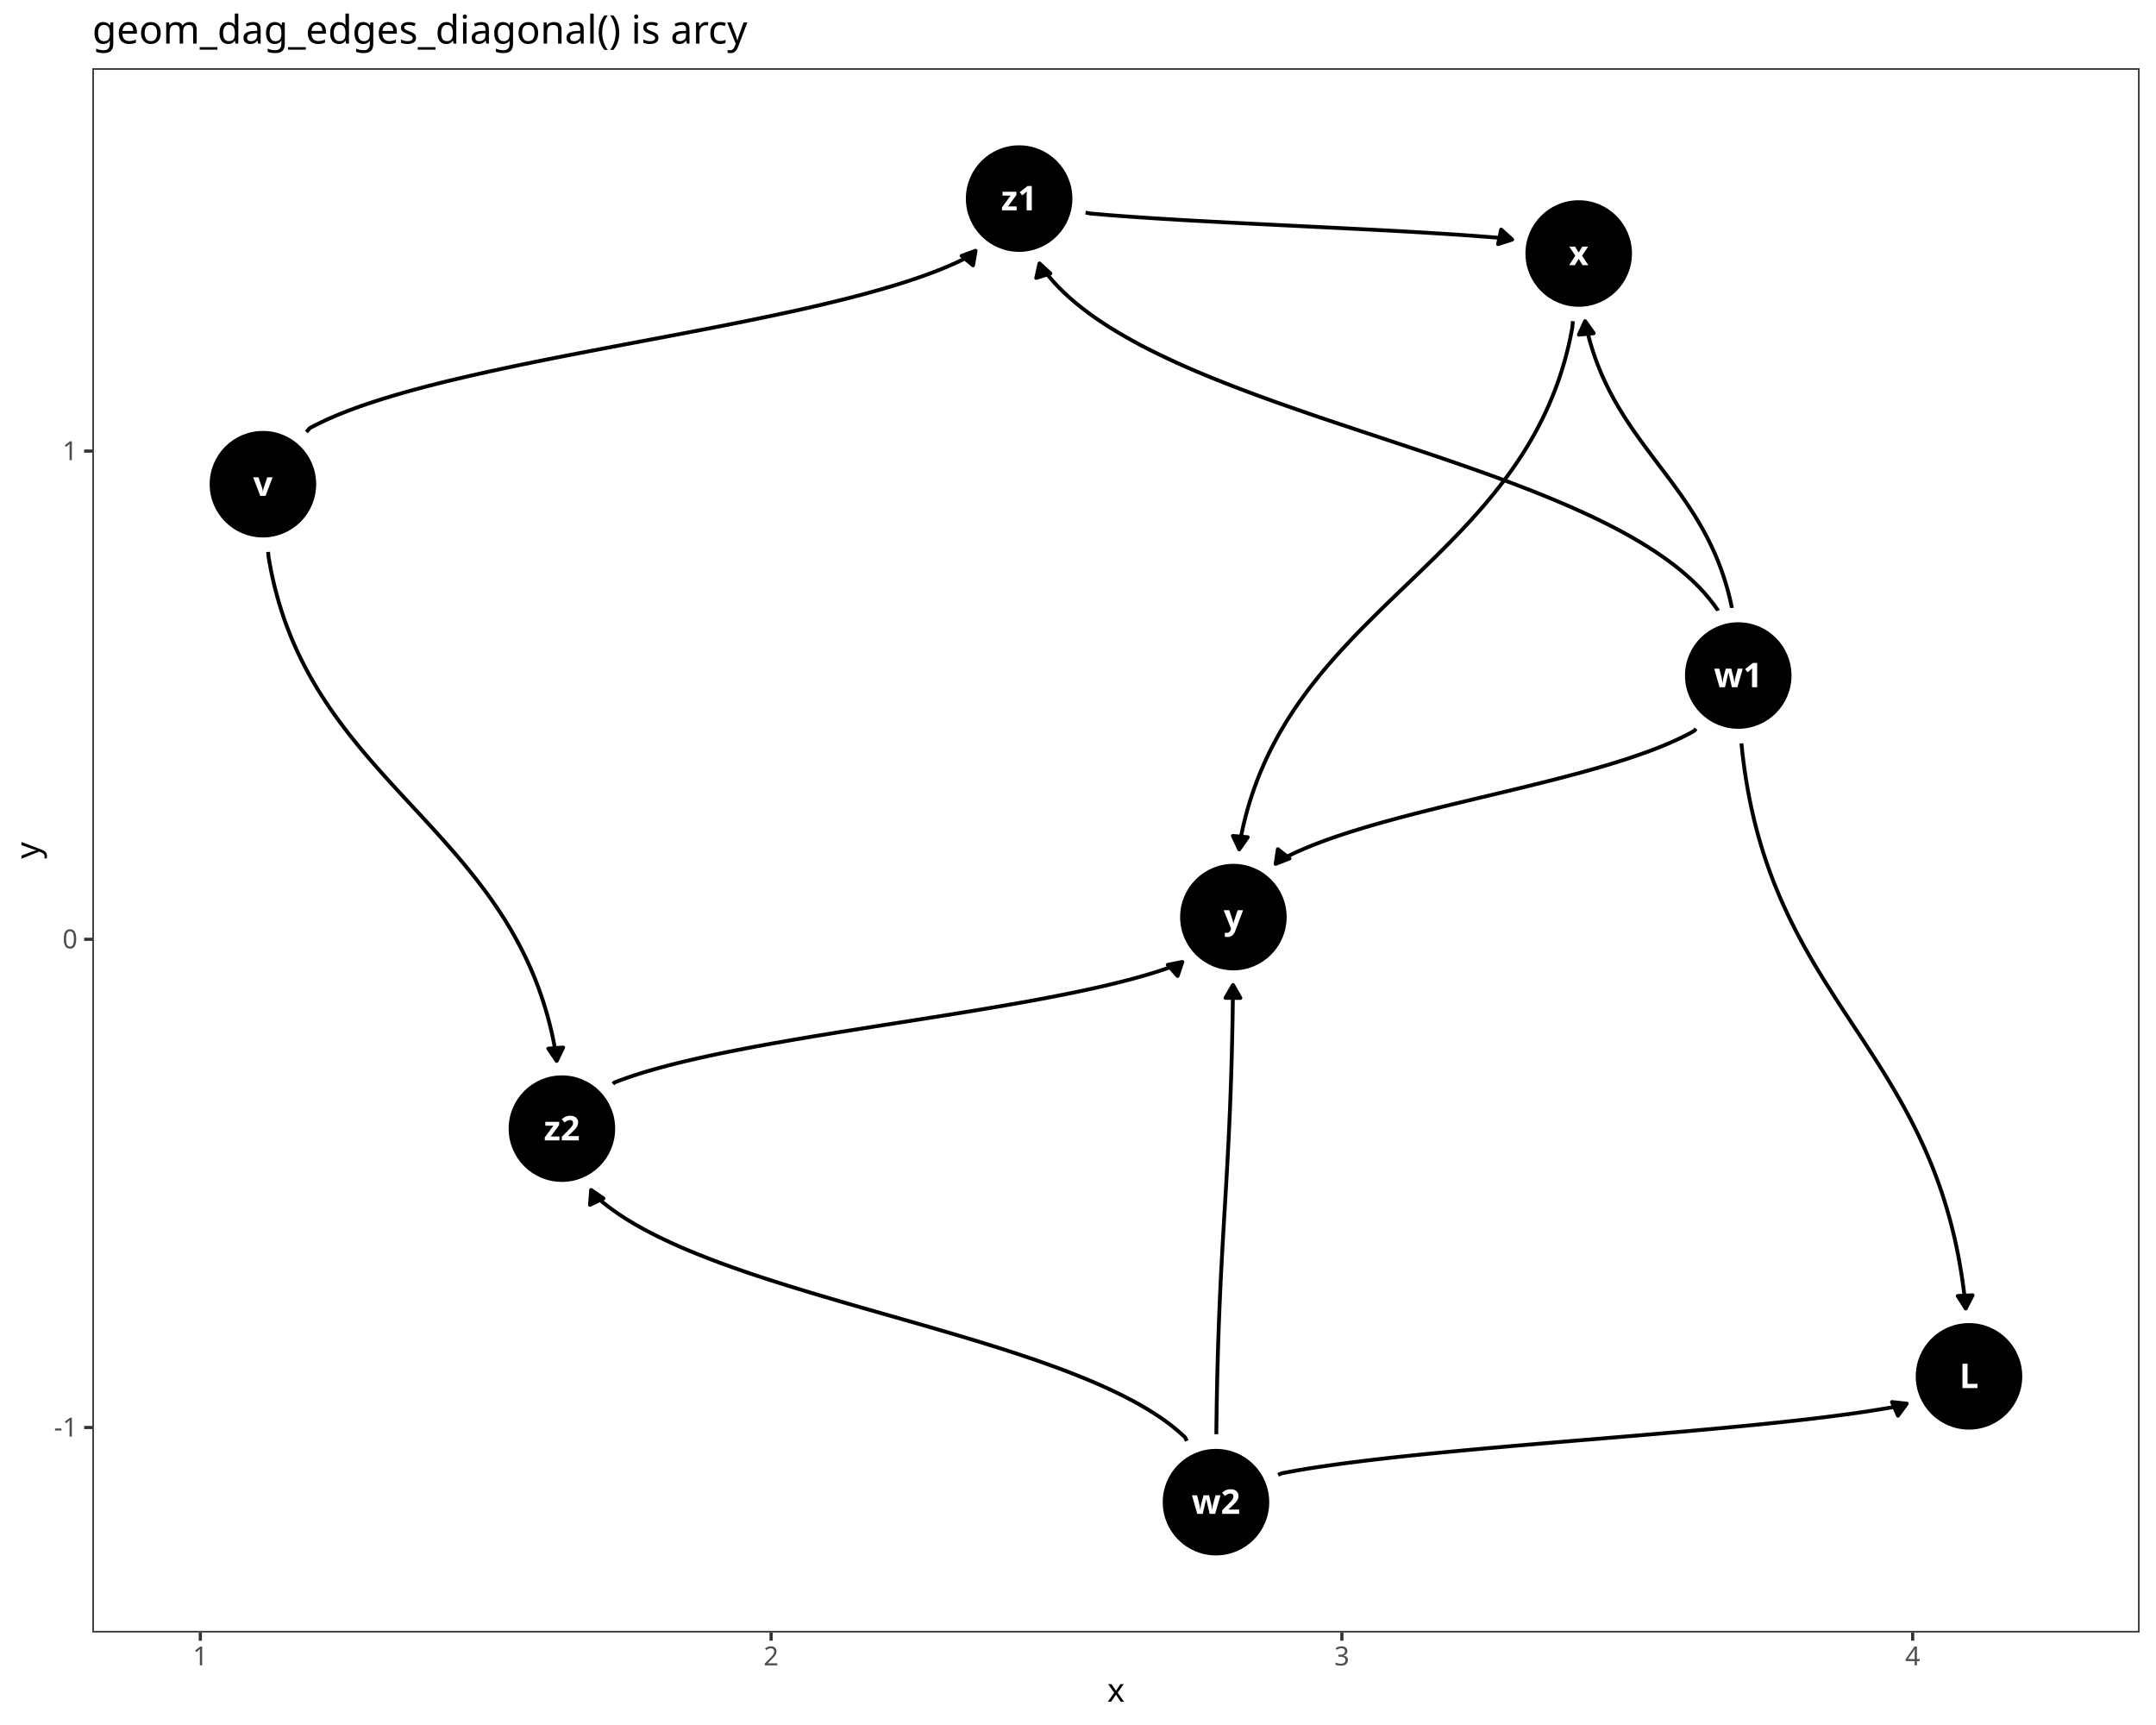
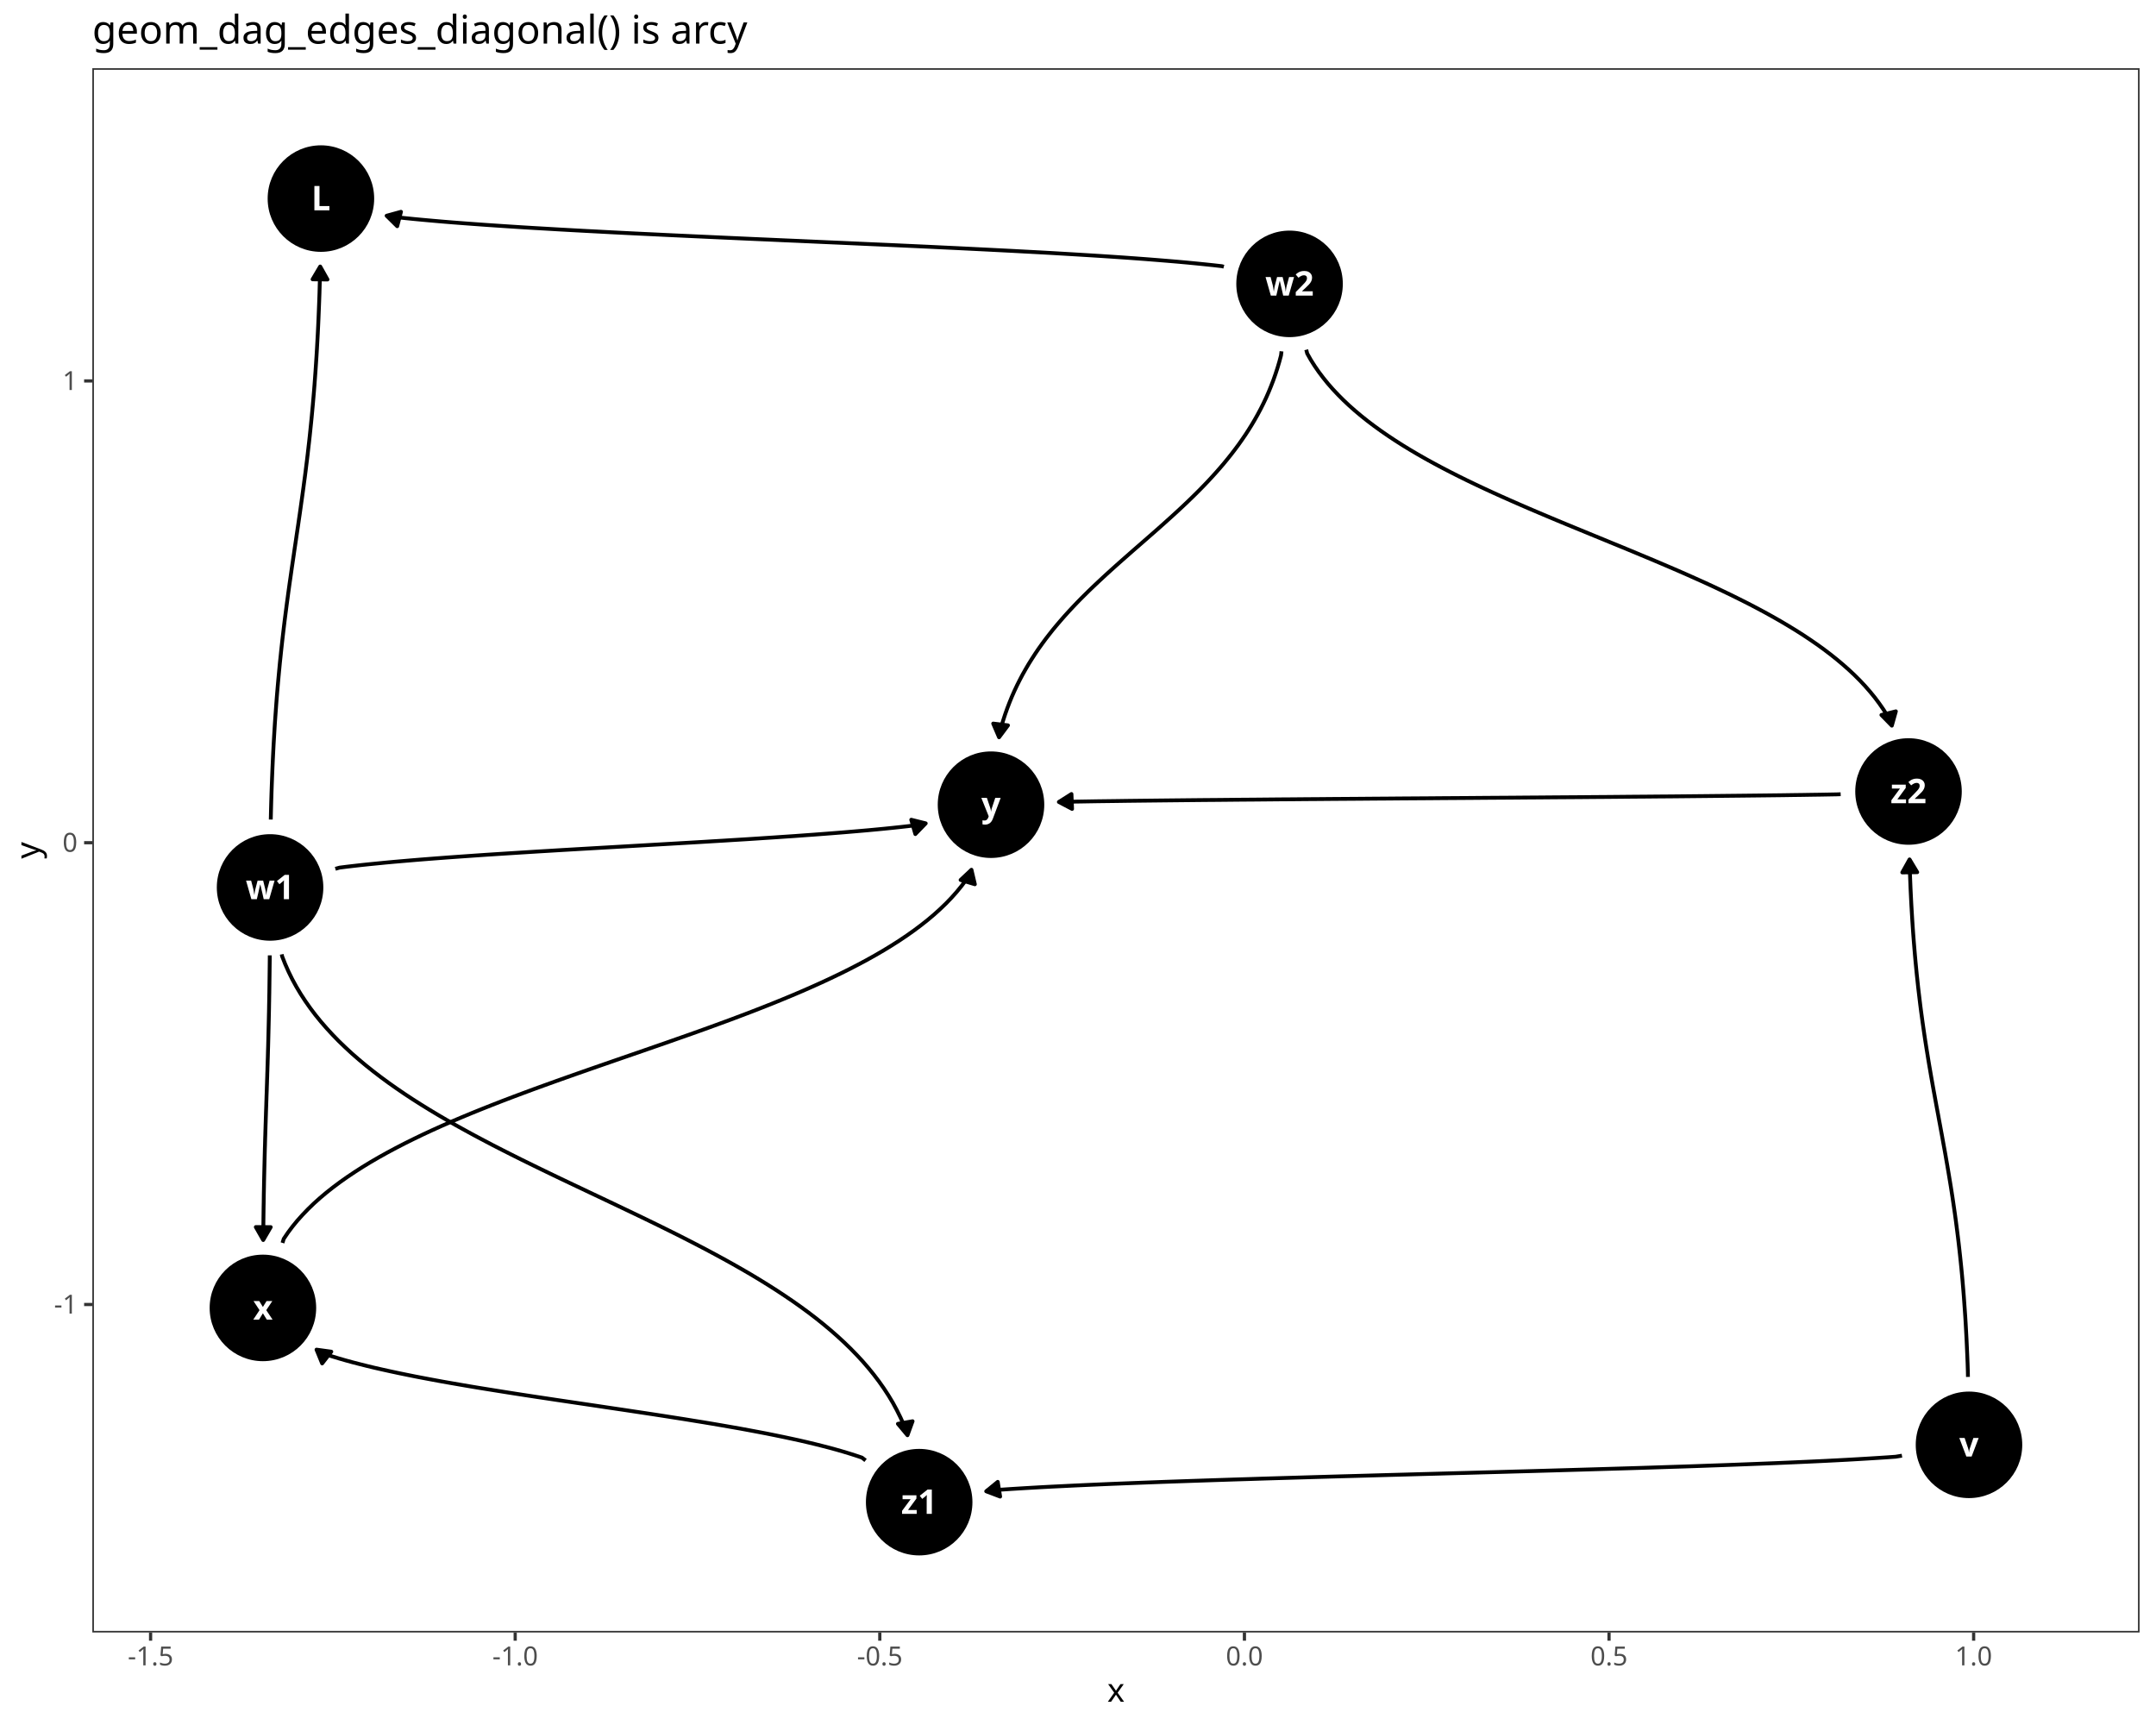
<svg xmlns="http://www.w3.org/2000/svg" class="svglite" data-engine-version="2.0" width="720.00pt" height="576.00pt" viewBox="0 0 720.00 576.00">
  <defs>
    <style type="text/css">
    .svglite line, .svglite polyline, .svglite polygon, .svglite path, .svglite rect, .svglite circle {
      fill: none;
      stroke: #000000;
      stroke-linecap: round;
      stroke-linejoin: round;
      stroke-miterlimit: 10.00;
    }
  </style>
  </defs>
  <rect width="100%" height="100%" style="stroke: none; fill: #FFFFFF;" />
  <defs>
    <clipPath id="cpMC4wMHw3MjAuMDB8MC4wMHw1NzYuMDA=">
      <rect x="0.00" y="0.00" width="720.00" height="576.00" />
    </clipPath>
  </defs>
  <g clip-path="url(#cpMC4wMHw3MjAuMDB8MC4wMHw1NzYuMDA=)">
    <rect x="0.00" y="0.00" width="720.00" height="576.00" style="stroke-width: 1.07; stroke: #FFFFFF; fill: #FFFFFF;" />
  </g>
  <defs>
    <clipPath id="cpMzAuODN8NzE0LjUyfDIyLjc4fDU0NS4xMQ==">
      <rect x="30.83" y="22.78" width="683.69" height="522.33" />
    </clipPath>
  </defs>
  <g clip-path="url(#cpMzAuODN8NzE0LjUyfDIyLjc4fDU0NS4xMQ==)">
    <rect x="30.83" y="22.78" width="683.69" height="522.33" style="stroke-width: 1.07; stroke: none; fill: #FFFFFF;" />
-     <circle cx="657.55" cy="459.58" r="17.43" style="stroke-width: 0.71; fill: #000000;" />
-     <circle cx="87.80" cy="161.68" r="17.43" style="stroke-width: 0.71; fill: #000000;" />
-     <circle cx="580.49" cy="225.57" r="17.43" style="stroke-width: 0.71; fill: #000000;" />
-     <circle cx="406.08" cy="501.59" r="17.43" style="stroke-width: 0.71; fill: #000000;" />
-     <circle cx="527.21" cy="84.65" r="17.43" style="stroke-width: 0.71; fill: #000000;" />
-     <circle cx="411.89" cy="306.23" r="17.43" style="stroke-width: 0.71; fill: #000000;" />
-     <circle cx="340.34" cy="66.31" r="17.43" style="stroke-width: 0.71; fill: #000000;" />
-     <circle cx="187.65" cy="376.87" r="17.43" style="stroke-width: 0.71; fill: #000000;" />
-     <text x="657.55" y="463.50" text-anchor="middle" style="font-size: 11.38px; font-weight: bold; fill: #FFFFFF; font-family: sans;" textLength="6.33px" lengthAdjust="spacingAndGlyphs">L</text>
-     <text x="87.80" y="165.59" text-anchor="middle" style="font-size: 11.38px; font-weight: bold; fill: #FFFFFF; font-family: sans;" textLength="5.70px" lengthAdjust="spacingAndGlyphs">v</text>
-     <text x="580.49" y="229.48" text-anchor="middle" style="font-size: 11.38px; font-weight: bold; fill: #FFFFFF; font-family: sans;" textLength="14.55px" lengthAdjust="spacingAndGlyphs">w1</text>
-     <text x="406.08" y="505.50" text-anchor="middle" style="font-size: 11.38px; font-weight: bold; fill: #FFFFFF; font-family: sans;" textLength="14.55px" lengthAdjust="spacingAndGlyphs">w2</text>
-     <text x="527.21" y="88.56" text-anchor="middle" style="font-size: 11.38px; font-weight: bold; fill: #FFFFFF; font-family: sans;" textLength="5.70px" lengthAdjust="spacingAndGlyphs">x</text>
-     <text x="411.89" y="310.14" text-anchor="middle" style="font-size: 11.38px; font-weight: bold; fill: #FFFFFF; font-family: sans;" textLength="5.70px" lengthAdjust="spacingAndGlyphs">y</text>
-     <text x="340.34" y="70.23" text-anchor="middle" style="font-size: 11.38px; font-weight: bold; fill: #FFFFFF; font-family: sans;" textLength="12.03px" lengthAdjust="spacingAndGlyphs">z1</text>
-     <text x="187.65" y="380.79" text-anchor="middle" style="font-size: 11.38px; font-weight: bold; fill: #FFFFFF; font-family: sans;" textLength="12.03px" lengthAdjust="spacingAndGlyphs">z2</text>
-     <polyline points="102.34,144.27 103.44,142.95 105.46,141.89 107.59,140.85 109.81,139.82 112.14,138.82 114.56,137.83 117.07,136.86 119.67,135.90 122.36,134.97 125.13,134.05 127.98,133.14 130.91,132.25 133.91,131.37 136.98,130.50 140.12,129.65 143.32,128.81 146.58,127.98 149.90,127.16 153.28,126.36 156.70,125.56 160.18,124.77 163.70,123.99 167.26,123.22 170.86,122.45 174.50,121.69 178.17,120.94 181.87,120.19 185.59,119.45 189.34,118.72 193.11,117.98 196.90,117.25 200.70,116.53 204.51,115.80 208.33,115.08 212.16,114.35 215.98,113.63 219.81,112.91 223.63,112.19 227.44,111.46 231.24,110.73 235.03,110.00 238.80,109.27 242.55,108.53 246.28,107.79 249.97,107.05 253.64,106.29 257.28,105.54 260.88,104.77 264.45,104.00 267.97,103.22 271.44,102.43 274.87,101.63 278.24,100.82 281.56,100.01 284.82,99.18 288.03,98.34 291.16,97.48 294.23,96.62 297.23,95.74 300.16,94.85 303.01,93.94 305.78,93.02 308.47,92.08 311.07,91.13 313.58,90.16 316.00,89.17 318.33,88.16 320.56,87.14 322.68,86.10 324.70,85.03 325.80,83.72 " style="stroke-width: 1.28; stroke-linecap: butt;" />
-     <polygon points="324.95,88.62 325.80,83.72 321.13,85.43 " style="stroke-width: 1.28; stroke-linecap: butt; fill: #000000;" />
-     <polyline points="89.54,184.29 89.65,185.77 90.13,188.51 90.65,191.21 91.23,193.85 91.85,196.44 92.52,198.98 93.23,201.48 93.99,203.92 94.78,206.32 95.62,208.68 96.51,210.99 97.42,213.26 98.38,215.49 99.38,217.68 100.40,219.83 101.47,221.94 102.56,224.02 103.69,226.07 104.85,228.08 106.03,230.07 107.25,232.02 108.49,233.94 109.75,235.84 111.04,237.71 112.36,239.56 113.69,241.38 115.04,243.18 116.42,244.96 117.81,246.72 119.22,248.46 120.64,250.19 122.08,251.90 123.53,253.60 124.99,255.28 126.47,256.95 127.95,258.62 129.44,260.27 130.94,261.92 132.44,263.56 133.95,265.20 135.46,266.83 136.97,268.46 138.48,270.09 140.00,271.72 141.51,273.35 143.01,274.99 144.52,276.63 146.01,278.28 147.50,279.93 148.99,281.60 150.46,283.27 151.92,284.95 153.37,286.65 154.81,288.36 156.23,290.09 157.64,291.83 159.04,293.59 160.41,295.37 161.76,297.17 163.10,298.99 164.41,300.84 165.70,302.71 166.97,304.61 168.21,306.53 169.42,308.48 170.61,310.47 171.76,312.48 172.89,314.53 173.99,316.61 175.05,318.72 176.08,320.87 177.07,323.06 178.03,325.29 178.95,327.56 179.83,329.87 180.67,332.23 181.47,334.63 182.22,337.07 182.94,339.57 183.60,342.11 184.23,344.70 184.80,347.34 185.32,350.04 185.80,352.78 185.91,354.26 " style="stroke-width: 1.28; stroke-linecap: butt;" />
-     <polygon points="183.10,350.15 185.91,354.26 188.07,349.77 " style="stroke-width: 1.28; stroke-linecap: butt; fill: #000000;" />
-     <polyline points="581.57,248.22 581.60,248.72 581.92,251.77 582.29,254.75 582.69,257.68 583.14,260.56 583.62,263.38 584.13,266.14 584.68,268.85 585.27,271.51 585.88,274.12 586.53,276.68 587.21,279.19 587.92,281.66 588.66,284.09 589.42,286.47 590.22,288.81 591.04,291.11 591.88,293.37 592.75,295.59 593.65,297.78 594.56,299.94 595.50,302.06 596.46,304.15 597.43,306.22 598.43,308.25 599.44,310.26 600.47,312.24 601.52,314.20 602.58,316.13 603.65,318.05 604.74,319.94 605.84,321.82 606.95,323.68 608.07,325.53 609.19,327.36 610.33,329.18 611.48,330.99 612.63,332.79 613.78,334.58 614.94,336.36 616.10,338.14 617.27,339.92 618.44,341.69 619.60,343.46 620.77,345.24 621.94,347.01 623.10,348.79 624.26,350.58 625.42,352.37 626.57,354.17 627.71,355.97 628.85,357.79 629.98,359.62 631.09,361.47 632.20,363.33 633.30,365.21 634.39,367.10 635.46,369.02 636.52,370.95 637.57,372.91 638.60,374.89 639.61,376.90 640.61,378.93 641.58,381.00 642.54,383.09 643.48,385.21 644.39,387.37 645.29,389.56 646.16,391.78 647.00,394.04 647.82,396.34 648.62,398.68 649.38,401.07 650.12,403.49 650.83,405.96 651.51,408.47 652.16,411.03 652.78,413.64 653.36,416.30 653.91,419.01 654.42,421.78 654.90,424.59 655.35,427.47 655.75,430.40 656.12,433.39 656.45,436.44 656.47,436.93 " style="stroke-width: 1.28; stroke-linecap: butt;" />
-     <polygon points="653.78,432.74 656.47,436.93 658.75,432.50 " style="stroke-width: 1.28; stroke-linecap: butt; fill: #000000;" />
-     <polyline points="578.35,202.99 578.34,202.80 577.98,201.14 577.60,199.50 577.20,197.90 576.77,196.33 576.32,194.79 575.85,193.28 575.36,191.79 574.85,190.33 574.32,188.90 573.77,187.49 573.20,186.10 572.62,184.74 572.02,183.40 571.40,182.08 570.77,180.78 570.12,179.50 569.46,178.24 568.78,177.00 568.09,175.78 567.39,174.57 566.68,173.37 565.96,172.20 565.22,171.03 564.48,169.88 563.73,168.74 562.97,167.61 562.20,166.48 561.43,165.37 560.65,164.27 559.86,163.18 559.07,162.09 558.27,161.00 557.47,159.92 556.67,158.85 555.87,157.78 555.06,156.71 554.25,155.64 553.45,154.57 552.64,153.51 551.83,152.44 551.03,151.36 550.23,150.29 549.43,149.21 548.63,148.13 547.84,147.04 547.06,145.94 546.28,144.84 545.50,143.73 544.73,142.61 543.97,141.48 543.22,140.34 542.48,139.18 541.75,138.02 541.02,136.84 540.31,135.65 539.61,134.44 538.92,133.21 538.25,131.97 537.58,130.71 536.94,129.43 536.30,128.13 535.69,126.82 535.08,125.48 534.50,124.11 533.93,122.73 533.38,121.32 532.85,119.88 532.34,118.42 531.85,116.94 531.38,115.42 530.93,113.88 530.51,112.31 530.10,110.71 529.72,109.08 529.37,107.41 529.35,107.22 " style="stroke-width: 1.28; stroke-linecap: butt;" />
-     <polygon points="532.23,111.28 529.35,107.22 527.28,111.75 " style="stroke-width: 1.28; stroke-linecap: butt; fill: #000000;" />
-     <polyline points="566.38,243.32 565.80,244.05 564.25,244.90 562.63,245.74 560.95,246.56 559.22,247.36 557.42,248.16 555.57,248.94 553.67,249.70 551.72,250.46 549.71,251.20 547.66,251.93 545.57,252.65 543.43,253.37 541.25,254.07 539.04,254.76 536.78,255.44 534.50,256.12 532.18,256.78 529.83,257.44 527.45,258.10 525.04,258.74 522.61,259.38 520.16,260.02 517.69,260.65 515.21,261.28 512.70,261.90 510.19,262.52 507.66,263.14 505.12,263.75 502.57,264.37 500.02,264.98 497.47,265.59 494.92,266.20 492.36,266.81 489.81,267.43 487.27,268.04 484.73,268.65 482.20,269.27 479.68,269.89 477.18,270.51 474.69,271.14 472.22,271.77 469.77,272.41 467.34,273.05 464.94,273.70 462.56,274.35 460.21,275.01 457.89,275.68 455.60,276.35 453.35,277.04 451.13,277.73 448.96,278.43 446.82,279.14 444.72,279.86 442.67,280.59 440.67,281.34 438.72,282.09 436.81,282.86 434.96,283.64 433.17,284.43 431.43,285.24 429.75,286.06 428.14,286.89 426.59,287.74 426.00,288.47 " style="stroke-width: 1.28; stroke-linecap: butt;" />
-     <polygon points="426.74,283.55 426.00,288.47 430.64,286.65 " style="stroke-width: 1.28; stroke-linecap: butt; fill: #000000;" />
-     <polyline points="573.71,203.93 573.64,203.71 572.26,201.76 570.76,199.84 569.16,197.96 567.45,196.11 565.63,194.30 563.70,192.53 561.68,190.78 559.56,189.07 557.35,187.39 555.05,185.74 552.66,184.12 550.19,182.53 547.63,180.97 545.00,179.43 542.29,177.91 539.50,176.42 536.65,174.96 533.73,173.51 530.75,172.09 527.70,170.68 524.60,169.30 521.44,167.93 518.23,166.58 514.97,165.25 511.67,163.93 508.32,162.63 504.93,161.34 501.51,160.06 498.05,158.80 494.56,157.54 491.04,156.30 487.50,155.06 483.93,153.83 480.35,152.60 476.75,151.38 473.13,150.17 469.51,148.96 465.87,147.75 462.24,146.54 458.60,145.34 454.96,144.13 451.33,142.92 447.70,141.71 444.09,140.50 440.49,139.28 436.90,138.05 433.34,136.82 429.79,135.58 426.27,134.34 422.78,133.08 419.32,131.82 415.90,130.54 412.51,129.25 409.16,127.94 405.86,126.63 402.60,125.30 399.39,123.95 396.23,122.58 393.13,121.20 390.09,119.79 387.10,118.37 384.18,116.92 381.33,115.46 378.55,113.97 375.84,112.45 373.20,110.91 370.65,109.35 368.17,107.75 365.78,106.13 363.48,104.48 361.27,102.80 359.15,101.09 357.13,99.35 355.21,97.58 353.39,95.77 351.67,93.92 350.07,92.04 348.57,90.12 347.20,88.17 347.13,87.95 " style="stroke-width: 1.28; stroke-linecap: butt;" />
-     <polygon points="350.79,91.32 347.13,87.95 346.04,92.81 " style="stroke-width: 1.28; stroke-linecap: butt; fill: #000000;" />
-     <polyline points="426.84,492.47 427.99,491.96 430.31,491.52 432.72,491.08 435.22,490.65 437.81,490.23 440.49,489.82 443.25,489.42 446.09,489.02 449.00,488.62 451.99,488.24 455.05,487.86 458.17,487.48 461.36,487.11 464.61,486.74 467.91,486.38 471.27,486.03 474.69,485.68 478.15,485.33 481.65,484.99 485.20,484.65 488.78,484.31 492.41,483.98 496.06,483.64 499.74,483.32 503.45,482.99 507.19,482.66 510.94,482.34 514.71,482.02 518.50,481.70 522.29,481.38 526.10,481.06 529.91,480.74 533.72,480.43 537.53,480.11 541.33,479.79 545.13,479.47 548.91,479.15 552.68,478.83 556.44,478.50 560.17,478.18 563.88,477.85 567.56,477.52 571.22,477.19 574.84,476.86 578.43,476.52 581.97,476.18 585.48,475.84 588.94,475.49 592.35,475.14 595.71,474.78 599.02,474.42 602.27,474.06 605.45,473.69 608.58,473.31 611.64,472.93 614.62,472.54 617.54,472.15 620.38,471.75 623.13,471.35 625.81,470.93 628.40,470.51 630.90,470.09 633.31,469.65 635.63,469.21 636.78,468.70 " style="stroke-width: 1.28; stroke-linecap: butt;" />
-     <polygon points="633.83,472.72 636.78,468.70 631.83,468.16 " style="stroke-width: 1.28; stroke-linecap: butt; fill: #000000;" />
-     <polyline points="406.20,478.91 406.21,477.22 406.24,474.77 406.28,472.37 406.31,470.02 406.35,467.72 406.39,465.45 406.44,463.23 406.48,461.05 406.53,458.92 406.58,456.82 406.64,454.76 406.69,452.73 406.75,450.75 406.81,448.79 406.87,446.87 406.94,444.98 407.00,443.13 407.07,441.30 407.14,439.50 407.21,437.73 407.28,435.98 407.36,434.26 407.43,432.56 407.51,430.88 407.59,429.23 407.66,427.60 407.74,425.98 407.82,424.38 407.91,422.80 407.99,421.23 408.07,419.68 408.16,418.14 408.24,416.61 408.33,415.09 408.42,413.58 408.50,412.08 408.59,410.58 408.68,409.09 408.76,407.61 408.85,406.13 408.94,404.65 409.03,403.17 409.12,401.68 409.20,400.20 409.29,398.72 409.38,397.23 409.47,395.73 409.55,394.23 409.64,392.72 409.73,391.20 409.81,389.67 409.90,388.13 409.98,386.58 410.06,385.01 410.14,383.43 410.23,381.83 410.31,380.22 410.38,378.58 410.46,376.93 410.54,375.25 410.61,373.55 410.69,371.83 410.76,370.08 410.83,368.31 410.90,366.51 410.97,364.68 411.03,362.83 411.10,360.94 411.16,359.02 411.22,357.06 411.28,355.08 411.33,353.05 411.39,350.99 411.44,348.89 411.49,346.76 411.53,344.58 411.58,342.36 411.62,340.09 411.66,337.79 411.69,335.44 411.73,333.04 411.76,330.59 411.77,328.90 " style="stroke-width: 1.28; stroke-linecap: butt;" />
-     <polygon points="414.23,333.23 411.77,328.90 409.25,333.20 " style="stroke-width: 1.28; stroke-linecap: butt; fill: #000000;" />
-     <polyline points="396.32,481.12 395.77,479.96 394.21,478.52 392.55,477.10 390.81,475.71 388.97,474.35 387.04,473.01 385.03,471.69 382.94,470.40 380.76,469.13 378.51,467.88 376.19,466.66 373.79,465.45 371.33,464.27 368.79,463.10 366.20,461.95 363.54,460.82 360.83,459.71 358.06,458.61 355.24,457.52 352.37,456.45 349.45,455.40 346.48,454.35 343.48,453.32 340.43,452.30 337.35,451.29 334.24,450.29 331.09,449.30 327.92,448.32 324.72,447.34 321.50,446.37 318.25,445.41 314.99,444.45 311.72,443.49 308.43,442.54 305.13,441.59 301.83,440.65 298.52,439.70 295.21,438.76 291.90,437.81 288.60,436.87 285.30,435.92 282.01,434.97 278.74,434.01 275.48,433.05 272.23,432.09 269.01,431.12 265.81,430.14 262.63,429.16 259.49,428.17 256.37,427.17 253.29,426.16 250.25,425.14 247.24,424.11 244.28,423.06 241.36,422.01 238.49,420.94 235.67,419.85 232.90,418.75 230.18,417.64 227.53,416.51 224.93,415.36 222.40,414.19 219.94,413.01 217.54,411.80 215.22,410.58 212.96,409.33 210.79,408.06 208.70,406.77 206.69,405.45 204.76,404.11 202.92,402.75 201.17,401.36 199.52,399.94 197.96,398.50 197.41,397.34 " style="stroke-width: 1.28; stroke-linecap: butt;" />
-     <polygon points="201.52,400.17 197.41,397.34 197.02,402.31 " style="stroke-width: 1.28; stroke-linecap: butt; fill: #000000;" />
-     <polyline points="525.26,107.24 525.07,109.45 524.52,112.28 523.92,115.06 523.25,117.78 522.54,120.44 521.76,123.06 520.94,125.63 520.07,128.15 519.14,130.62 518.17,133.04 517.16,135.42 516.10,137.76 514.99,140.05 513.84,142.31 512.65,144.52 511.43,146.70 510.16,148.84 508.86,150.95 507.52,153.02 506.15,155.07 504.75,157.08 503.32,159.06 501.86,161.01 500.37,162.93 498.85,164.84 497.31,166.71 495.75,168.57 494.16,170.40 492.55,172.21 490.93,174.01 489.28,175.78 487.62,177.55 485.94,179.29 484.25,181.03 482.55,182.75 480.84,184.46 479.12,186.17 477.39,187.86 475.65,189.55 473.91,191.24 472.17,192.92 470.42,194.60 468.68,196.27 466.93,197.95 465.19,199.64 463.44,201.32 461.71,203.01 459.98,204.71 458.26,206.41 456.55,208.12 454.84,209.84 453.15,211.58 451.48,213.33 449.82,215.09 448.17,216.86 446.55,218.66 444.94,220.47 443.35,222.30 441.79,224.16 440.25,226.04 438.73,227.94 437.24,229.86 435.78,231.82 434.35,233.80 432.94,235.81 431.57,237.85 430.24,239.92 428.94,242.03 427.67,244.17 426.44,246.35 425.26,248.56 424.11,250.82 423.00,253.11 421.94,255.45 420.92,257.83 419.95,260.26 419.03,262.73 418.16,265.24 417.33,267.81 416.56,270.43 415.85,273.09 415.18,275.82 414.58,278.59 414.03,281.42 413.84,283.63 " style="stroke-width: 1.28; stroke-linecap: butt;" />
-     <polygon points="411.73,279.12 413.84,283.63 416.69,279.55 " style="stroke-width: 1.28; stroke-linecap: butt; fill: #000000;" />
-     <polyline points="362.53,70.97 363.92,71.27 365.91,71.45 367.96,71.62 370.07,71.80 372.24,71.97 374.46,72.14 376.73,72.30 379.05,72.47 381.42,72.63 383.83,72.79 386.29,72.95 388.79,73.10 391.32,73.25 393.89,73.41 396.50,73.56 399.13,73.71 401.80,73.85 404.49,74.00 407.21,74.14 409.94,74.29 412.70,74.43 415.48,74.57 418.26,74.71 421.07,74.85 423.88,74.99 426.70,75.13 429.53,75.27 432.36,75.41 435.19,75.55 438.02,75.69 440.85,75.83 443.67,75.97 446.48,76.11 449.28,76.25 452.07,76.39 454.85,76.53 457.60,76.67 460.34,76.81 463.06,76.96 465.75,77.10 468.41,77.25 471.05,77.40 473.65,77.55 476.22,77.70 478.76,77.86 481.26,78.01 483.71,78.17 486.13,78.33 488.50,78.49 490.82,78.65 493.09,78.82 495.31,78.99 497.48,79.16 499.59,79.33 501.64,79.51 503.62,79.69 505.01,79.98 " style="stroke-width: 1.28; stroke-linecap: butt;" />
-     <polygon points="500.28,81.53 505.01,79.98 501.31,76.66 " style="stroke-width: 1.28; stroke-linecap: butt; fill: #000000;" />
-     <polyline points="204.69,361.91 205.22,361.44 207.19,360.69 209.26,359.94 211.41,359.21 213.64,358.49 215.95,357.78 218.34,357.09 220.80,356.41 223.33,355.73 225.93,355.07 228.59,354.42 231.32,353.78 234.10,353.15 236.94,352.53 239.84,351.91 242.79,351.31 245.79,350.71 248.83,350.12 251.91,349.53 255.04,348.95 258.20,348.38 261.40,347.82 264.63,347.25 267.89,346.70 271.17,346.14 274.48,345.60 277.81,345.05 281.16,344.51 284.52,343.97 287.90,343.43 291.28,342.89 294.68,342.35 298.07,341.82 301.47,341.28 304.87,340.75 308.26,340.21 311.64,339.67 315.02,339.14 318.38,338.59 321.73,338.05 325.06,337.51 328.37,336.96 331.65,336.40 334.91,335.85 338.14,335.28 341.34,334.72 344.50,334.15 347.63,333.57 350.71,332.98 353.75,332.39 356.75,331.79 359.70,331.19 362.60,330.57 365.44,329.95 368.23,329.32 370.95,328.68 373.62,328.03 376.21,327.37 378.75,326.69 381.21,326.01 383.59,325.32 385.90,324.61 388.13,323.89 390.28,323.16 392.35,322.41 394.33,321.66 394.85,321.19 " style="stroke-width: 1.28; stroke-linecap: butt;" />
-     <polygon points="393.26,325.91 394.85,321.19 389.97,322.17 " style="stroke-width: 1.28; stroke-linecap: butt; fill: #000000;" />
+     <circle cx="107.17" cy="66.31" r="17.43" style="stroke-width: 0.71; fill: #000000;" />
+     <circle cx="657.55" cy="482.45" r="17.43" style="stroke-width: 0.71; fill: #000000;" />
+     <circle cx="90.19" cy="296.33" r="17.43" style="stroke-width: 0.71; fill: #000000;" />
+     <circle cx="430.65" cy="94.79" r="17.43" style="stroke-width: 0.71; fill: #000000;" />
+     <circle cx="87.80" cy="436.73" r="17.43" style="stroke-width: 0.71; fill: #000000;" />
+     <circle cx="330.95" cy="268.70" r="17.43" style="stroke-width: 0.71; fill: #000000;" />
+     <circle cx="306.96" cy="501.59" r="17.43" style="stroke-width: 0.71; fill: #000000;" />
+     <circle cx="637.35" cy="264.29" r="17.43" style="stroke-width: 0.71; fill: #000000;" />
+     <text x="107.17" y="70.23" text-anchor="middle" style="font-size: 11.38px; font-weight: bold; fill: #FFFFFF; font-family: sans;" textLength="6.33px" lengthAdjust="spacingAndGlyphs">L</text>
+     <text x="657.55" y="486.36" text-anchor="middle" style="font-size: 11.38px; font-weight: bold; fill: #FFFFFF; font-family: sans;" textLength="5.70px" lengthAdjust="spacingAndGlyphs">v</text>
+     <text x="90.19" y="300.25" text-anchor="middle" style="font-size: 11.38px; font-weight: bold; fill: #FFFFFF; font-family: sans;" textLength="14.55px" lengthAdjust="spacingAndGlyphs">w1</text>
+     <text x="430.65" y="98.71" text-anchor="middle" style="font-size: 11.38px; font-weight: bold; fill: #FFFFFF; font-family: sans;" textLength="14.55px" lengthAdjust="spacingAndGlyphs">w2</text>
+     <text x="87.80" y="440.65" text-anchor="middle" style="font-size: 11.38px; font-weight: bold; fill: #FFFFFF; font-family: sans;" textLength="5.70px" lengthAdjust="spacingAndGlyphs">x</text>
+     <text x="330.95" y="272.62" text-anchor="middle" style="font-size: 11.38px; font-weight: bold; fill: #FFFFFF; font-family: sans;" textLength="5.70px" lengthAdjust="spacingAndGlyphs">y</text>
+     <text x="306.96" y="505.50" text-anchor="middle" style="font-size: 11.38px; font-weight: bold; fill: #FFFFFF; font-family: sans;" textLength="12.03px" lengthAdjust="spacingAndGlyphs">z1</text>
+     <text x="637.35" y="268.21" text-anchor="middle" style="font-size: 11.38px; font-weight: bold; fill: #FFFFFF; font-family: sans;" textLength="12.03px" lengthAdjust="spacingAndGlyphs">z2</text>
+     <polyline points="635.16,486.07 633.03,486.42 630.08,486.63 626.99,486.83 623.76,487.03 620.40,487.23 616.91,487.43 613.30,487.62 609.57,487.81 605.72,487.99 601.77,488.17 597.70,488.35 593.54,488.53 589.28,488.70 584.92,488.87 580.48,489.04 575.95,489.21 571.34,489.37 566.65,489.54 561.90,489.70 557.07,489.85 552.19,490.01 547.24,490.17 542.24,490.32 537.19,490.47 532.10,490.62 526.96,490.77 521.79,490.92 516.58,491.07 511.35,491.22 506.09,491.36 500.81,491.51 495.52,491.65 490.22,491.80 484.91,491.94 479.60,492.09 474.29,492.23 468.98,492.38 463.69,492.52 458.41,492.67 453.16,492.82 447.92,492.96 442.72,493.11 437.54,493.26 432.41,493.41 427.31,493.56 422.26,493.71 417.26,493.87 412.32,494.02 407.43,494.18 402.61,494.34 397.85,494.50 393.17,494.66 388.56,494.82 384.03,494.99 379.58,495.16 375.23,495.33 370.96,495.50 366.80,495.68 362.74,495.86 358.78,496.04 354.93,496.23 351.20,496.41 347.59,496.60 344.10,496.80 340.74,497.00 337.51,497.20 334.42,497.41 331.47,497.61 329.34,497.96 " style="stroke-width: 1.28; stroke-linecap: butt;" />
+     <polygon points="333.20,494.81 329.34,497.96 334.00,499.73 " style="stroke-width: 1.28; stroke-linecap: butt; fill: #000000;" />
+     <polyline points="657.20,459.77 657.17,458.03 657.08,455.24 656.97,452.51 656.85,449.83 656.73,447.20 656.59,444.63 656.45,442.10 656.30,439.62 656.13,437.19 655.96,434.80 655.79,432.46 655.60,430.16 655.41,427.90 655.21,425.68 655.00,423.49 654.78,421.35 654.56,419.24 654.33,417.17 654.10,415.13 653.86,413.12 653.61,411.14 653.36,409.19 653.11,407.26 652.85,405.37 652.58,403.50 652.31,401.65 652.04,399.82 651.76,398.02 651.48,396.23 651.19,394.47 650.90,392.72 650.61,390.98 650.32,389.26 650.02,387.56 649.73,385.86 649.43,384.17 649.12,382.50 648.82,380.83 648.52,379.16 648.21,377.50 647.91,375.85 647.60,374.20 647.30,372.54 646.99,370.89 646.68,369.23 646.38,367.58 646.08,365.91 645.77,364.24 645.47,362.57 645.17,360.88 644.87,359.18 644.58,357.48 644.28,355.76 643.99,354.02 643.71,352.27 643.42,350.50 643.14,348.72 642.86,346.92 642.59,345.09 642.32,343.24 642.05,341.37 641.79,339.47 641.53,337.55 641.28,335.60 641.04,333.62 640.80,331.61 640.56,329.57 640.34,327.50 640.11,325.39 639.90,323.24 639.69,321.06 639.49,318.84 639.30,316.58 639.11,314.28 638.93,311.94 638.76,309.55 638.60,307.12 638.45,304.64 638.30,302.11 638.17,299.54 638.04,296.91 637.93,294.23 637.82,291.50 637.73,288.71 637.70,286.97 " style="stroke-width: 1.28; stroke-linecap: butt;" />
+     <polygon points="640.26,291.24 637.70,286.97 635.27,291.32 " style="stroke-width: 1.28; stroke-linecap: butt; fill: #000000;" />
+     <polyline points="90.43,273.65 90.43,273.58 90.50,270.58 90.58,267.64 90.67,264.76 90.77,261.94 90.88,259.17 90.99,256.45 91.11,253.79 91.24,251.17 91.37,248.61 91.52,246.09 91.67,243.62 91.82,241.19 91.99,238.81 92.16,236.47 92.33,234.17 92.51,231.91 92.70,229.69 92.89,227.50 93.09,225.35 93.29,223.23 93.49,221.14 93.71,219.09 93.92,217.06 94.14,215.06 94.36,213.09 94.59,211.14 94.82,209.21 95.05,207.31 95.29,205.43 95.53,203.57 95.77,201.72 96.02,199.89 96.26,198.08 96.51,196.28 96.76,194.49 97.02,192.71 97.27,190.94 97.52,189.18 97.78,187.43 98.04,185.68 98.29,183.93 98.55,182.19 98.81,180.45 99.06,178.71 99.32,176.96 99.58,175.21 99.83,173.46 100.09,171.70 100.34,169.93 100.59,168.15 100.84,166.36 101.09,164.56 101.34,162.75 101.58,160.92 101.83,159.08 102.07,157.21 102.30,155.33 102.54,153.43 102.77,151.50 102.99,149.55 103.22,147.58 103.44,145.58 103.65,143.56 103.86,141.50 104.07,139.41 104.27,137.29 104.47,135.14 104.66,132.95 104.85,130.73 105.03,128.47 105.20,126.17 105.37,123.83 105.53,121.45 105.69,119.02 105.84,116.55 105.98,114.03 106.12,111.47 106.25,108.85 106.37,106.19 106.48,103.47 106.59,100.70 106.69,97.88 106.77,95.00 106.86,92.06 106.93,89.06 106.93,88.99 " style="stroke-width: 1.28; stroke-linecap: butt;" />
+     <polygon points="109.37,93.33 106.93,88.99 104.39,93.27 " style="stroke-width: 1.28; stroke-linecap: butt; fill: #000000;" />
+     <polyline points="90.09,319.01 90.09,319.01 90.08,320.67 90.06,322.30 90.04,323.89 90.02,325.46 90.00,326.99 89.98,328.50 89.96,329.98 89.94,331.44 89.91,332.87 89.89,334.27 89.86,335.65 89.84,337.01 89.81,338.34 89.78,339.66 89.75,340.95 89.72,342.22 89.69,343.48 89.66,344.72 89.63,345.94 89.60,347.14 89.57,348.33 89.54,349.51 89.50,350.67 89.47,351.82 89.44,352.95 89.40,354.08 89.37,355.20 89.33,356.30 89.30,357.40 89.26,358.49 89.23,359.58 89.19,360.66 89.16,361.73 89.12,362.80 89.09,363.87 89.05,364.94 89.01,366.00 88.98,367.06 88.94,368.13 88.91,369.19 88.87,370.26 88.83,371.33 88.80,372.41 88.76,373.48 88.73,374.57 88.69,375.66 88.66,376.76 88.62,377.87 88.59,378.98 88.55,380.11 88.52,381.25 88.49,382.40 88.45,383.56 88.42,384.73 88.39,385.92 88.36,387.13 88.33,388.35 88.30,389.58 88.27,390.84 88.24,392.11 88.21,393.41 88.18,394.72 88.16,396.05 88.13,397.41 88.10,398.79 88.08,400.20 88.06,401.62 88.03,403.08 88.01,404.56 87.99,406.07 87.97,407.60 87.95,409.17 87.93,410.77 87.92,412.39 87.90,414.05 87.90,414.06 " style="stroke-width: 1.28; stroke-linecap: butt;" />
+     <polygon points="85.43,409.73 87.90,414.06 90.41,409.75 " style="stroke-width: 1.28; stroke-linecap: butt; fill: #000000;" />
+     <polyline points="111.99,290.11 113.39,289.71 115.70,289.42 118.09,289.14 120.57,288.86 123.13,288.59 125.78,288.33 128.49,288.06 131.28,287.80 134.14,287.55 137.07,287.30 140.06,287.05 143.11,286.81 146.23,286.57 149.39,286.33 152.61,286.10 155.87,285.87 159.19,285.64 162.54,285.41 165.94,285.19 169.37,284.97 172.84,284.75 176.34,284.53 179.87,284.31 183.42,284.10 186.99,283.88 190.59,283.67 194.20,283.46 197.82,283.25 201.46,283.04 205.10,282.83 208.75,282.62 212.39,282.41 216.04,282.20 219.68,281.99 223.32,281.78 226.94,281.57 230.55,281.36 234.15,281.15 237.72,280.93 241.27,280.72 244.80,280.50 248.30,280.29 251.77,280.07 255.20,279.84 258.60,279.62 261.95,279.39 265.27,279.17 268.53,278.93 271.75,278.70 274.92,278.46 278.03,278.22 281.08,277.98 284.07,277.73 287.00,277.48 289.86,277.23 292.65,276.97 295.36,276.71 298.01,276.44 300.57,276.17 303.05,275.89 305.44,275.61 307.75,275.32 309.15,274.93 " style="stroke-width: 1.28; stroke-linecap: butt;" />
+     <polygon points="305.68,278.51 309.15,274.93 304.31,273.72 " style="stroke-width: 1.28; stroke-linecap: butt; fill: #000000;" />
+     <polyline points="94.09,318.67 94.21,319.31 95.24,321.93 96.38,324.50 97.62,327.02 98.97,329.49 100.42,331.91 101.97,334.29 103.61,336.62 105.34,338.91 107.17,341.16 109.08,343.36 111.08,345.53 113.15,347.66 115.31,349.74 117.54,351.80 119.85,353.81 122.23,355.80 124.68,357.75 127.19,359.67 129.76,361.56 132.40,363.42 135.09,365.26 137.84,367.07 140.64,368.85 143.49,370.61 146.39,372.35 149.33,374.07 152.31,375.77 155.33,377.44 158.39,379.11 161.48,380.75 164.60,382.39 167.75,384.00 170.93,385.61 174.13,387.21 177.35,388.79 180.58,390.37 183.83,391.94 187.10,393.51 190.37,395.07 193.65,396.62 196.93,398.18 200.21,399.73 203.50,401.29 206.78,402.85 210.05,404.41 213.31,405.97 216.56,407.54 219.80,409.12 223.02,410.71 226.22,412.30 229.39,413.91 232.54,415.53 235.66,417.16 238.75,418.81 241.81,420.47 244.83,422.15 247.82,423.85 250.76,425.56 253.65,427.30 256.50,429.06 259.31,430.85 262.05,432.66 264.75,434.49 267.38,436.35 269.96,438.24 272.47,440.16 274.92,442.12 277.29,444.10 279.60,446.12 281.83,448.17 283.99,450.26 286.07,452.39 288.07,454.55 289.98,456.76 291.80,459.00 293.54,461.29 295.18,463.62 296.73,466.00 298.18,468.42 299.52,470.90 300.77,473.42 301.91,475.99 302.94,478.61 303.05,479.25 " style="stroke-width: 1.28; stroke-linecap: butt;" />
+     <polygon points="299.86,475.43 303.05,479.25 304.76,474.57 " style="stroke-width: 1.28; stroke-linecap: butt; fill: #000000;" />
+     <polyline points="408.70,89.06 408.03,88.88 405.31,88.57 402.45,88.27 399.48,87.97 396.37,87.67 393.16,87.38 389.82,87.10 386.38,86.82 382.83,86.54 379.18,86.27 375.43,86.00 371.59,85.74 367.66,85.48 363.64,85.23 359.54,84.98 355.36,84.73 351.10,84.48 346.78,84.24 342.39,84.01 337.94,83.77 333.43,83.54 328.87,83.31 324.26,83.08 319.60,82.85 314.90,82.63 310.16,82.40 305.38,82.18 300.58,81.96 295.75,81.74 290.90,81.53 286.03,81.31 281.15,81.09 276.26,80.88 271.36,80.66 266.46,80.44 261.56,80.23 256.67,80.01 251.78,79.80 246.91,79.58 242.06,79.36 237.23,79.14 232.43,78.92 227.66,78.70 222.92,78.48 218.22,78.25 213.56,78.03 208.95,77.80 204.38,77.57 199.87,77.33 195.42,77.10 191.03,76.86 186.71,76.62 182.46,76.37 178.28,76.13 174.18,75.88 170.16,75.62 166.23,75.36 162.38,75.10 158.63,74.83 154.98,74.56 151.44,74.29 147.99,74.01 144.66,73.72 141.44,73.43 138.34,73.14 135.36,72.84 132.51,72.53 129.79,72.22 129.11,72.04 " style="stroke-width: 1.28; stroke-linecap: butt;" />
+     <polygon points="133.91,70.72 129.11,72.04 132.65,75.54 " style="stroke-width: 1.28; stroke-linecap: butt; fill: #000000;" />
+     <polyline points="427.96,117.31 427.80,118.66 427.23,120.80 426.61,122.89 425.94,124.94 425.23,126.96 424.47,128.93 423.68,130.87 422.84,132.78 421.96,134.64 421.04,136.48 420.08,138.28 419.09,140.05 418.06,141.79 417.00,143.50 415.91,145.18 414.78,146.83 413.63,148.46 412.44,150.06 411.23,151.64 409.99,153.19 408.73,154.73 407.44,156.24 406.13,157.73 404.80,159.20 403.45,160.66 402.07,162.10 400.69,163.52 399.28,164.93 397.86,166.32 396.42,167.71 394.97,169.08 393.51,170.44 392.04,171.79 390.56,173.13 389.07,174.47 387.58,175.80 386.08,177.13 384.57,178.45 383.06,179.77 381.55,181.09 380.04,182.41 378.53,183.72 377.03,185.04 375.52,186.37 374.02,187.69 372.53,189.02 371.04,190.36 369.56,191.70 368.09,193.06 366.63,194.42 365.18,195.79 363.74,197.17 362.32,198.57 360.91,199.97 359.52,201.40 358.15,202.84 356.80,204.29 355.47,205.76 354.16,207.26 352.87,208.77 351.60,210.30 350.37,211.86 349.15,213.43 347.97,215.04 346.81,216.66 345.69,218.32 344.60,220.00 343.53,221.71 342.51,223.45 341.51,225.22 340.56,227.02 339.64,228.85 338.76,230.72 337.92,232.62 337.13,234.56 336.37,236.54 335.66,238.55 334.99,240.61 334.37,242.70 333.80,244.84 333.64,246.19 " style="stroke-width: 1.28; stroke-linecap: butt;" />
+     <polygon points="331.68,241.61 333.64,246.19 336.62,242.20 " style="stroke-width: 1.28; stroke-linecap: butt; fill: #000000;" />
+     <polyline points="436.22,116.77 436.55,118.05 437.73,120.14 439.02,122.18 440.40,124.18 441.88,126.14 443.44,128.07 445.10,129.96 446.84,131.81 448.66,133.63 450.56,135.42 452.55,137.18 454.60,138.90 456.73,140.60 458.93,142.26 461.20,143.90 463.53,145.51 465.93,147.10 468.38,148.66 470.90,150.20 473.46,151.71 476.09,153.21 478.76,154.68 481.47,156.13 484.24,157.57 487.04,158.99 489.88,160.39 492.77,161.78 495.68,163.15 498.63,164.51 501.61,165.86 504.61,167.19 507.64,168.52 510.69,169.84 513.76,171.15 516.84,172.45 519.94,173.75 523.05,175.04 526.18,176.33 529.30,177.61 532.43,178.90 535.56,180.18 538.69,181.47 541.82,182.75 544.94,184.04 548.05,185.34 551.15,186.63 554.24,187.94 557.31,189.25 560.36,190.56 563.39,191.89 566.39,193.23 569.37,194.57 572.32,195.93 575.23,197.31 578.11,198.69 580.96,200.10 583.76,201.51 586.52,202.95 589.24,204.40 591.91,205.88 594.53,207.37 597.10,208.89 599.61,210.42 602.07,211.98 604.46,213.57 606.80,215.18 609.07,216.82 611.27,218.49 613.39,220.18 615.45,221.91 617.43,223.66 619.34,225.45 621.16,227.27 622.90,229.13 624.55,231.02 626.12,232.94 627.59,234.91 628.98,236.91 630.26,238.95 631.45,241.03 631.78,242.31 " style="stroke-width: 1.28; stroke-linecap: butt;" />
+     <polygon points="628.30,238.74 631.78,242.31 633.13,237.52 " style="stroke-width: 1.28; stroke-linecap: butt; fill: #000000;" />
+     <polyline points="94.34,415.02 94.75,413.67 96.14,411.61 97.65,409.59 99.28,407.60 101.02,405.66 102.86,403.75 104.80,401.87 106.85,400.03 108.99,398.23 111.23,396.46 113.56,394.72 115.98,393.01 118.49,391.33 121.08,389.67 123.74,388.05 126.49,386.45 129.31,384.88 132.20,383.33 135.15,381.81 138.17,380.31 141.25,378.82 144.40,377.36 147.59,375.92 150.84,374.50 154.14,373.09 157.49,371.70 160.88,370.33 164.31,368.97 167.77,367.62 171.28,366.28 174.81,364.96 178.37,363.64 181.96,362.34 185.57,361.04 189.20,359.75 192.85,358.46 196.51,357.18 200.18,355.90 203.85,354.63 207.54,353.35 211.22,352.08 214.90,350.81 218.58,349.53 222.25,348.26 225.91,346.97 229.56,345.69 233.19,344.40 236.80,343.10 240.39,341.79 243.95,340.48 247.48,339.15 250.98,337.82 254.45,336.47 257.88,335.11 261.27,333.73 264.62,332.34 267.91,330.94 271.16,329.51 274.36,328.07 277.50,326.61 280.58,325.13 283.60,323.63 286.56,322.10 289.45,320.56 292.27,318.98 295.01,317.39 297.68,315.76 300.27,314.11 302.77,312.43 305.19,310.72 307.52,308.98 309.76,307.21 311.91,305.40 313.95,303.56 315.90,301.69 317.74,299.78 319.48,297.83 321.10,295.85 322.61,293.83 324.01,291.76 324.42,290.42 " style="stroke-width: 1.28; stroke-linecap: butt;" />
+     <polygon points="325.56,295.27 324.42,290.42 320.79,293.83 " style="stroke-width: 1.28; stroke-linecap: butt; fill: #000000;" />
+     <polyline points="289.06,487.66 287.86,486.72 285.84,486.04 283.74,485.37 281.56,484.71 279.30,484.06 276.97,483.42 274.56,482.80 272.09,482.18 269.55,481.57 266.95,480.97 264.28,480.39 261.56,479.81 258.78,479.24 255.95,478.67 253.07,478.12 250.14,477.57 247.17,477.02 244.15,476.49 241.10,475.96 238.00,475.43 234.88,474.91 231.72,474.40 228.54,473.88 225.33,473.38 222.09,472.87 218.84,472.37 215.57,471.87 212.28,471.38 208.98,470.88 205.67,470.39 202.36,469.90 199.04,469.40 195.72,468.91 192.40,468.42 189.09,467.93 185.78,467.44 182.48,466.94 179.19,466.45 175.92,465.95 172.67,465.45 169.43,464.94 166.22,464.43 163.04,463.92 159.88,463.41 156.76,462.89 153.67,462.36 150.61,461.83 147.59,461.30 144.62,460.75 141.69,460.20 138.81,459.65 135.98,459.08 133.20,458.51 130.48,457.93 127.81,457.34 125.21,456.75 122.67,456.14 120.20,455.52 117.79,454.90 115.46,454.26 113.20,453.61 111.02,452.95 108.92,452.28 106.90,451.59 105.70,450.66 " style="stroke-width: 1.28; stroke-linecap: butt;" />
+     <polygon points="110.64,451.34 105.70,450.66 107.58,455.27 " style="stroke-width: 1.28; stroke-linecap: butt; fill: #000000;" />
+     <polyline points="614.69,265.20 613.35,265.25 610.65,265.30 607.83,265.35 604.89,265.39 601.84,265.44 598.68,265.48 595.42,265.53 592.06,265.57 588.60,265.61 585.05,265.65 581.41,265.69 577.69,265.73 573.88,265.77 570.00,265.81 566.04,265.85 562.01,265.89 557.91,265.93 553.76,265.96 549.54,266.00 545.27,266.03 540.95,266.07 536.58,266.11 532.17,266.14 527.71,266.18 523.22,266.21 518.70,266.24 514.15,266.28 509.58,266.31 504.99,266.35 500.37,266.38 495.75,266.41 491.11,266.45 486.47,266.48 481.83,266.51 477.19,266.55 472.56,266.58 467.93,266.61 463.32,266.65 458.72,266.68 454.15,266.72 449.60,266.75 445.08,266.78 440.59,266.82 436.14,266.85 431.72,266.89 427.36,266.92 423.03,266.96 418.76,267.00 414.55,267.03 410.39,267.07 406.29,267.11 402.27,267.14 398.31,267.18 394.42,267.22 390.62,267.26 386.89,267.30 383.25,267.34 379.70,267.38 376.24,267.42 372.88,267.47 369.62,267.51 366.46,267.55 363.41,267.60 360.48,267.65 357.66,267.69 354.95,267.74 353.61,267.79 " style="stroke-width: 1.28; stroke-linecap: butt;" />
+     <polygon points="357.82,265.13 353.61,267.79 358.02,270.11 " style="stroke-width: 1.28; stroke-linecap: butt; fill: #000000;" />
    <rect x="30.83" y="22.78" width="683.69" height="522.33" style="stroke-width: 1.07; stroke: #333333;" />
  </g>
  <g clip-path="url(#cpMC4wMHw3MjAuMDB8MC4wMHw1NzYuMDA=)">
-     <text x="25.90" y="479.69" text-anchor="end" style="font-size: 8.80px; fill: #4D4D4D; font-family: sans;" textLength="7.82px" lengthAdjust="spacingAndGlyphs">-1</text>
-     <text x="25.90" y="316.67" text-anchor="end" style="font-size: 8.80px; fill: #4D4D4D; font-family: sans;" textLength="4.89px" lengthAdjust="spacingAndGlyphs">0</text>
-     <text x="25.90" y="153.65" text-anchor="end" style="font-size: 8.80px; fill: #4D4D4D; font-family: sans;" textLength="4.89px" lengthAdjust="spacingAndGlyphs">1</text>
-     <polyline points="28.09,476.66 30.83,476.66 " style="stroke-width: 1.07; stroke: #333333; stroke-linecap: butt;" />
-     <polyline points="28.09,313.64 30.83,313.64 " style="stroke-width: 1.07; stroke: #333333; stroke-linecap: butt;" />
-     <polyline points="28.09,150.63 30.83,150.63 " style="stroke-width: 1.07; stroke: #333333; stroke-linecap: butt;" />
-     <polyline points="66.90,547.85 66.90,545.11 " style="stroke-width: 1.07; stroke: #333333; stroke-linecap: butt;" />
-     <polyline points="257.51,547.85 257.51,545.11 " style="stroke-width: 1.07; stroke: #333333; stroke-linecap: butt;" />
-     <polyline points="448.12,547.85 448.12,545.11 " style="stroke-width: 1.07; stroke: #333333; stroke-linecap: butt;" />
-     <polyline points="638.74,547.85 638.74,545.11 " style="stroke-width: 1.07; stroke: #333333; stroke-linecap: butt;" />
-     <text x="66.90" y="556.10" text-anchor="middle" style="font-size: 8.80px; fill: #4D4D4D; font-family: sans;" textLength="4.89px" lengthAdjust="spacingAndGlyphs">1</text>
-     <text x="257.51" y="556.10" text-anchor="middle" style="font-size: 8.80px; fill: #4D4D4D; font-family: sans;" textLength="4.89px" lengthAdjust="spacingAndGlyphs">2</text>
-     <text x="448.12" y="556.10" text-anchor="middle" style="font-size: 8.80px; fill: #4D4D4D; font-family: sans;" textLength="4.89px" lengthAdjust="spacingAndGlyphs">3</text>
-     <text x="638.74" y="556.10" text-anchor="middle" style="font-size: 8.80px; fill: #4D4D4D; font-family: sans;" textLength="4.89px" lengthAdjust="spacingAndGlyphs">4</text>
+     <text x="25.90" y="438.62" text-anchor="end" style="font-size: 8.80px; fill: #4D4D4D; font-family: sans;" textLength="7.82px" lengthAdjust="spacingAndGlyphs">-1</text>
+     <text x="25.90" y="284.42" text-anchor="end" style="font-size: 8.80px; fill: #4D4D4D; font-family: sans;" textLength="4.89px" lengthAdjust="spacingAndGlyphs">0</text>
+     <text x="25.90" y="130.23" text-anchor="end" style="font-size: 8.80px; fill: #4D4D4D; font-family: sans;" textLength="4.89px" lengthAdjust="spacingAndGlyphs">1</text>
+     <polyline points="28.09,435.59 30.83,435.59 " style="stroke-width: 1.07; stroke: #333333; stroke-linecap: butt;" />
+     <polyline points="28.09,281.40 30.83,281.40 " style="stroke-width: 1.07; stroke: #333333; stroke-linecap: butt;" />
+     <polyline points="28.09,127.20 30.83,127.20 " style="stroke-width: 1.07; stroke: #333333; stroke-linecap: butt;" />
+     <polyline points="50.29,547.85 50.29,545.11 " style="stroke-width: 1.07; stroke: #333333; stroke-linecap: butt;" />
+     <polyline points="172.05,547.85 172.05,545.11 " style="stroke-width: 1.07; stroke: #333333; stroke-linecap: butt;" />
+     <polyline points="293.81,547.85 293.81,545.11 " style="stroke-width: 1.07; stroke: #333333; stroke-linecap: butt;" />
+     <polyline points="415.58,547.85 415.58,545.11 " style="stroke-width: 1.07; stroke: #333333; stroke-linecap: butt;" />
+     <polyline points="537.34,547.85 537.34,545.11 " style="stroke-width: 1.07; stroke: #333333; stroke-linecap: butt;" />
+     <polyline points="659.10,547.85 659.10,545.11 " style="stroke-width: 1.07; stroke: #333333; stroke-linecap: butt;" />
+     <text x="50.29" y="556.10" text-anchor="middle" style="font-size: 8.80px; fill: #4D4D4D; font-family: sans;" textLength="15.16px" lengthAdjust="spacingAndGlyphs">-1.5</text>
+     <text x="172.05" y="556.10" text-anchor="middle" style="font-size: 8.80px; fill: #4D4D4D; font-family: sans;" textLength="15.16px" lengthAdjust="spacingAndGlyphs">-1.0</text>
+     <text x="293.81" y="556.10" text-anchor="middle" style="font-size: 8.80px; fill: #4D4D4D; font-family: sans;" textLength="15.16px" lengthAdjust="spacingAndGlyphs">-0.5</text>
+     <text x="415.58" y="556.10" text-anchor="middle" style="font-size: 8.80px; fill: #4D4D4D; font-family: sans;" textLength="12.23px" lengthAdjust="spacingAndGlyphs">0.0</text>
+     <text x="537.34" y="556.10" text-anchor="middle" style="font-size: 8.80px; fill: #4D4D4D; font-family: sans;" textLength="12.23px" lengthAdjust="spacingAndGlyphs">0.5</text>
+     <text x="659.10" y="556.10" text-anchor="middle" style="font-size: 8.80px; fill: #4D4D4D; font-family: sans;" textLength="12.23px" lengthAdjust="spacingAndGlyphs">1.0</text>
    <text x="372.67" y="568.24" text-anchor="middle" style="font-size: 11.00px; font-family: sans;" textLength="5.50px" lengthAdjust="spacingAndGlyphs">x</text>
    <text transform="translate(13.05,283.95) rotate(-90)" text-anchor="middle" style="font-size: 11.00px; font-family: sans;" textLength="5.50px" lengthAdjust="spacingAndGlyphs">y</text>
    <text x="30.83" y="14.56" style="font-size: 13.20px; font-family: sans;" textLength="213.57px" lengthAdjust="spacingAndGlyphs">geom_dag_edges_diagonal() is arcy</text>
  </g>
</svg>
